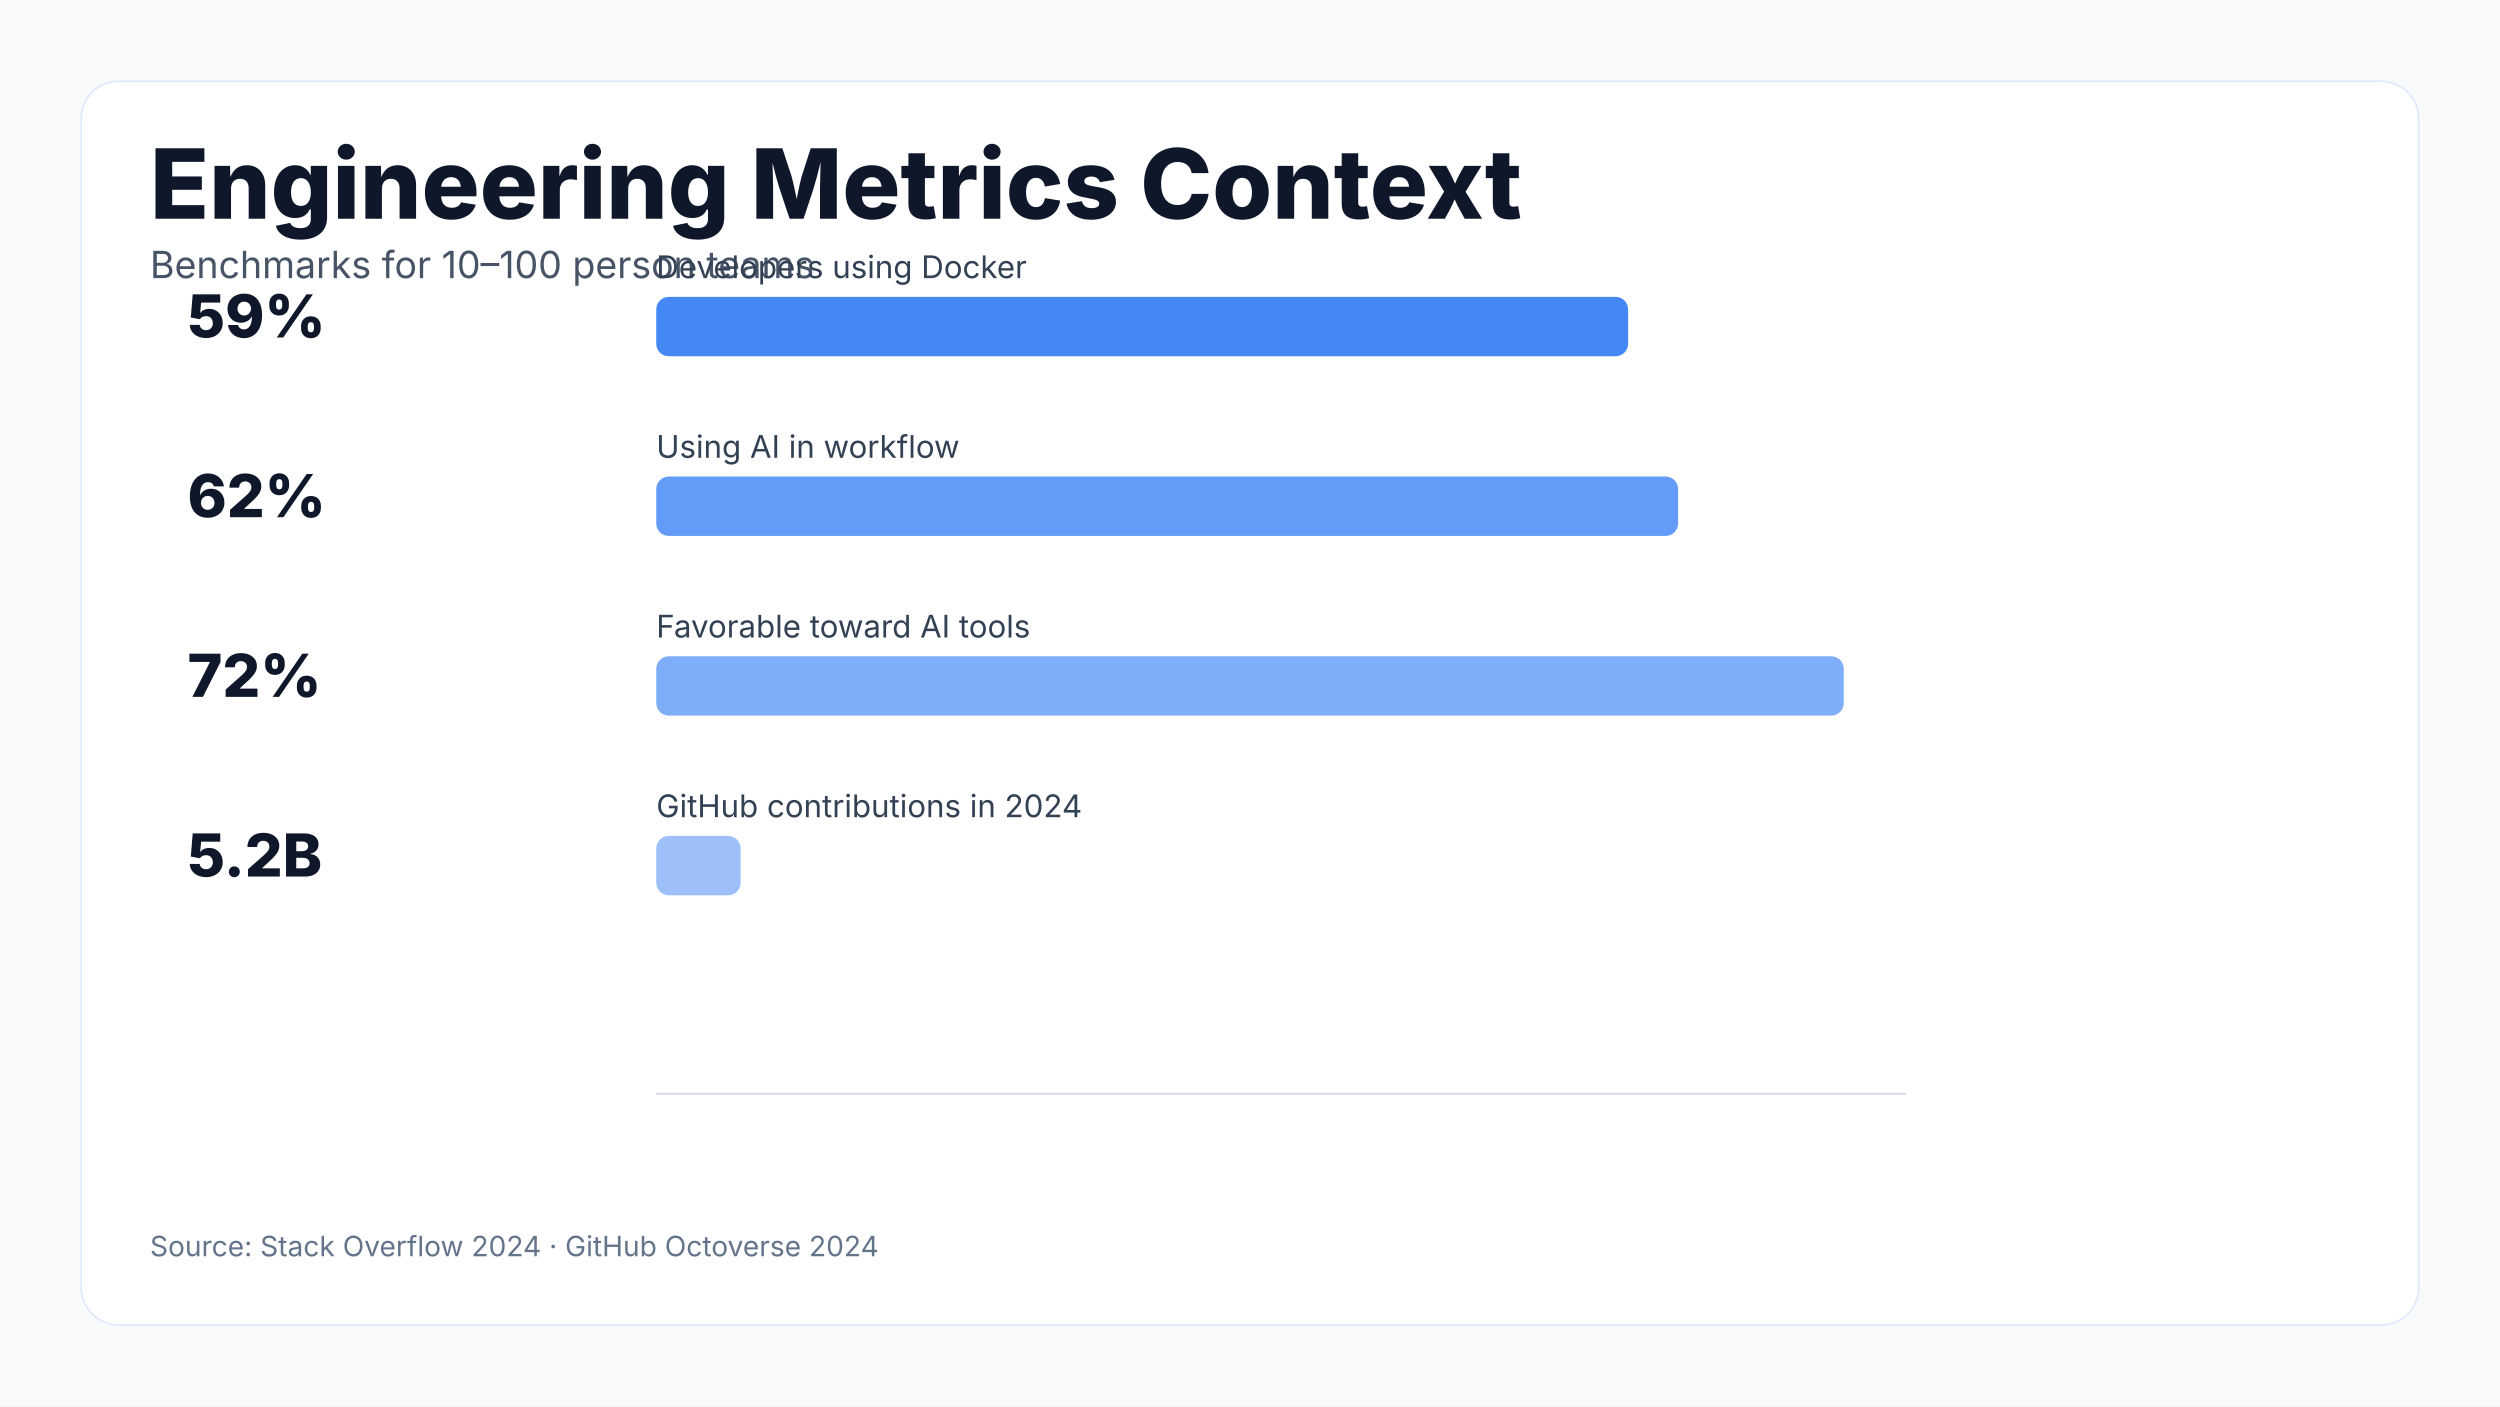
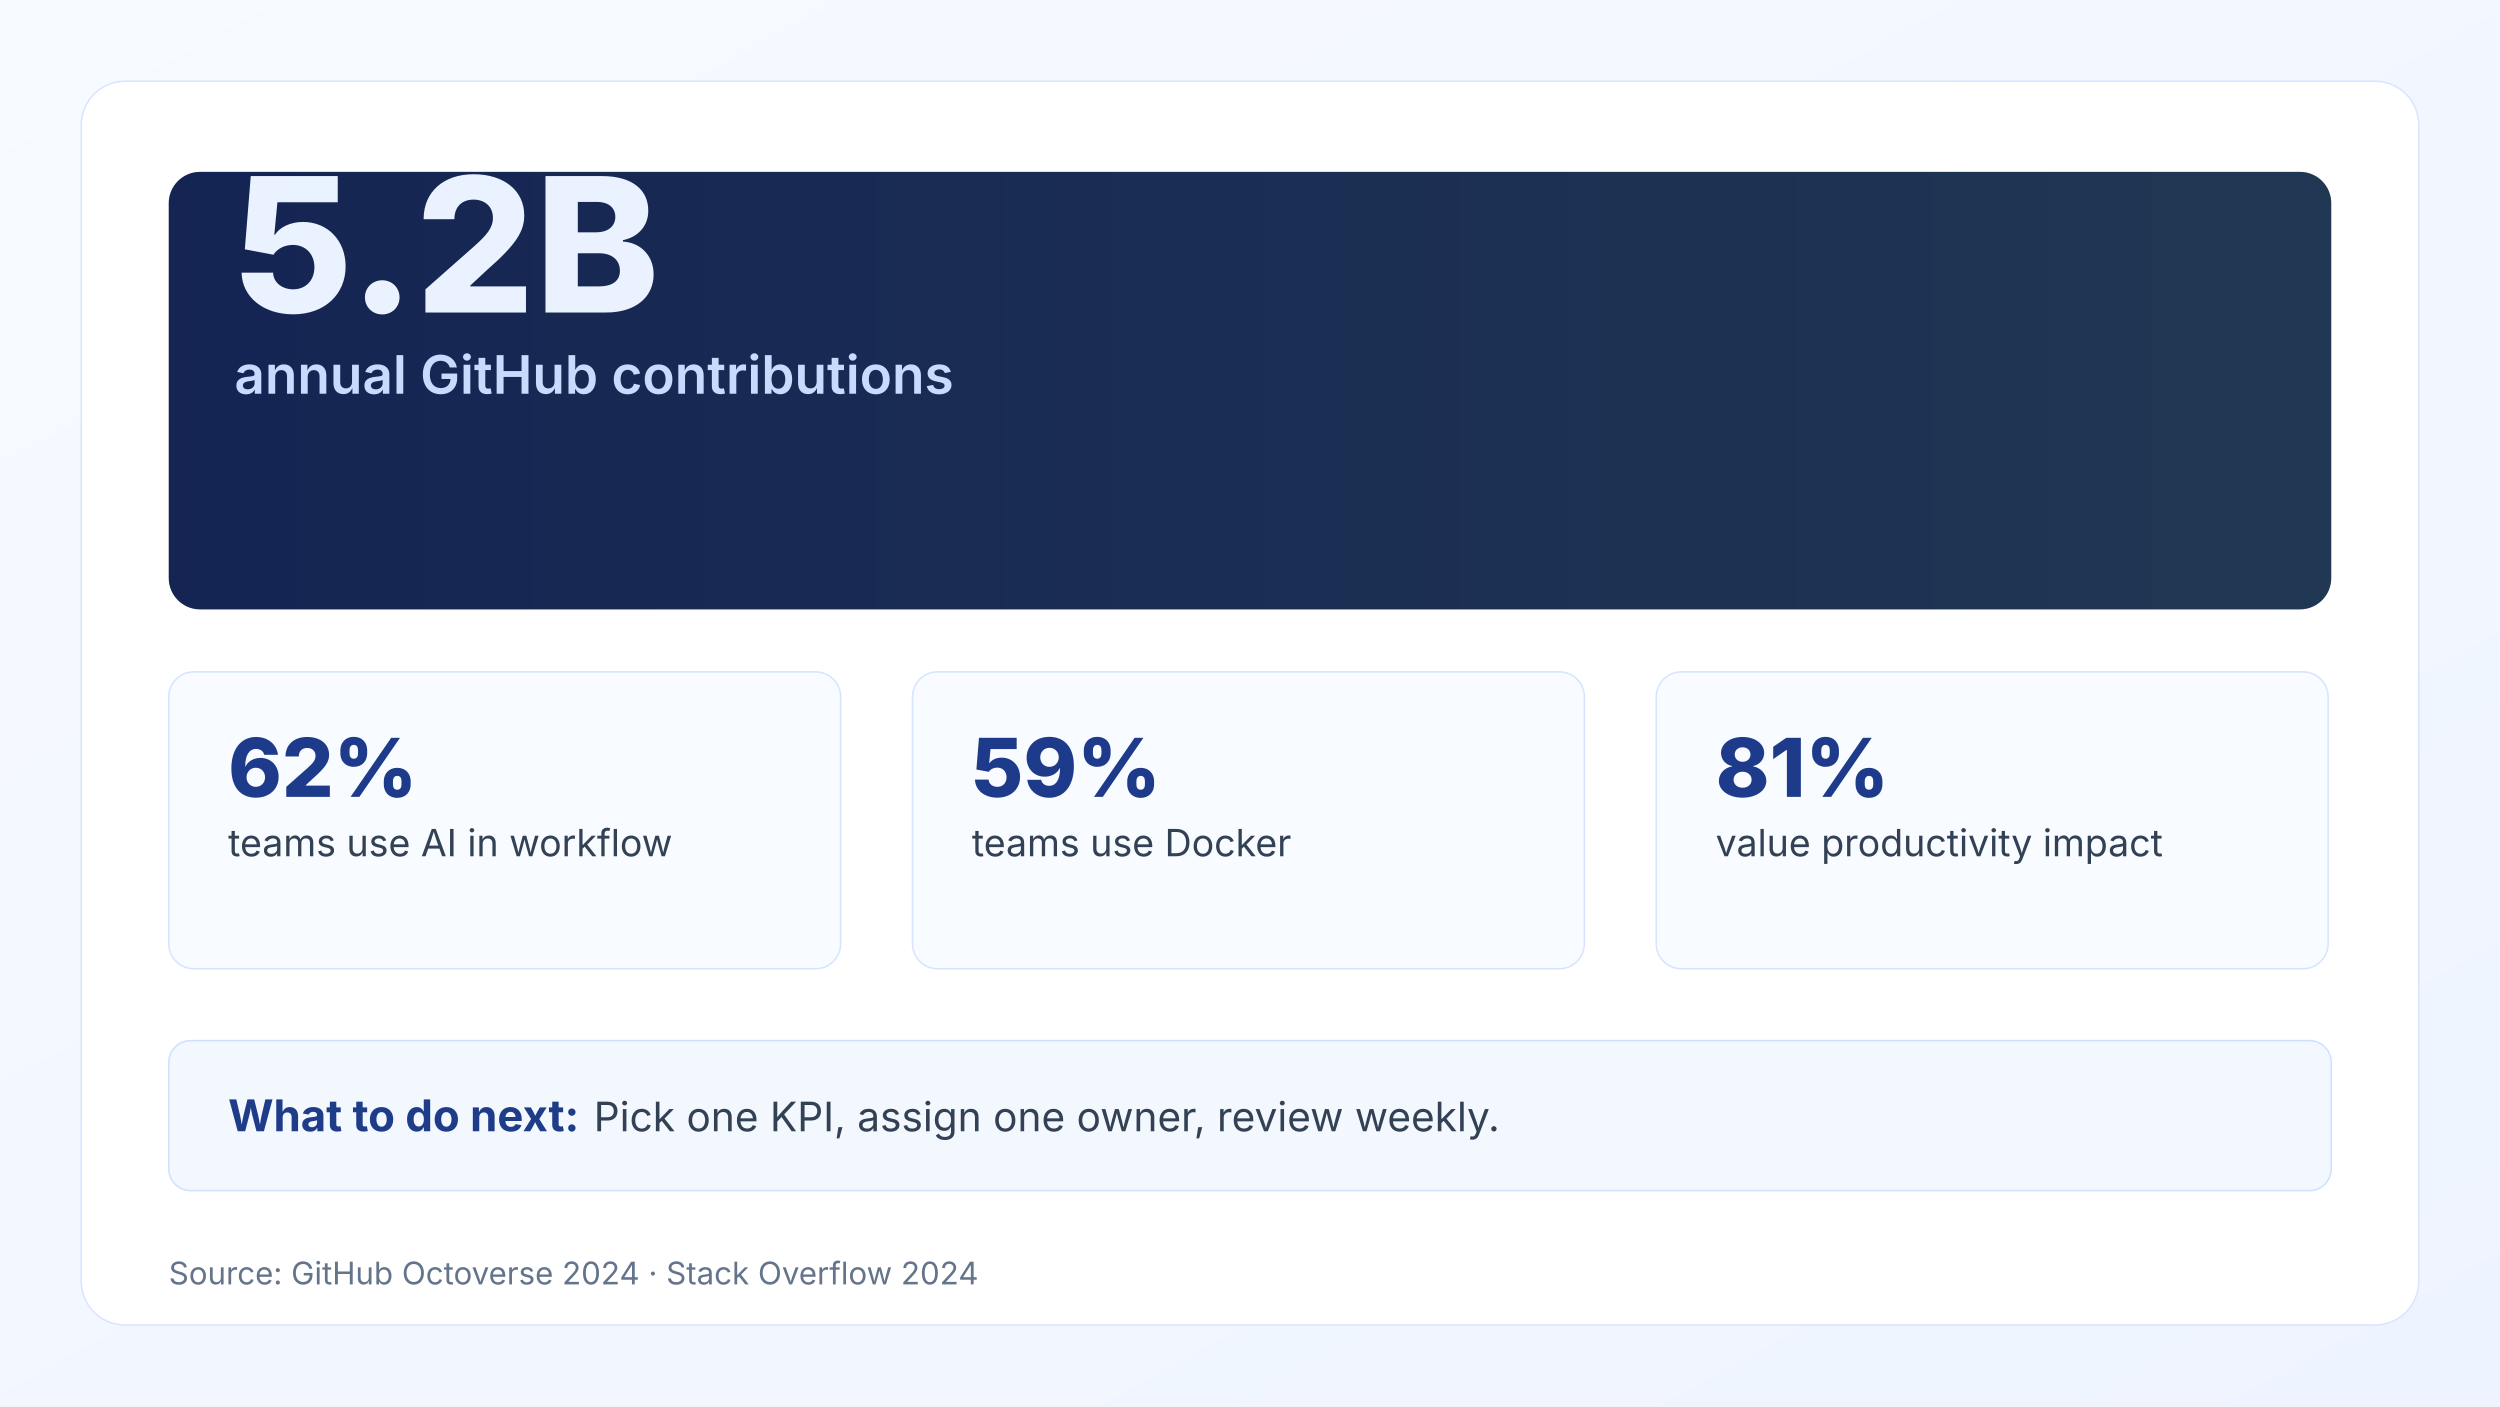
- <svg xmlns="http://www.w3.org/2000/svg" width="1600" height="900" viewBox="0 0 1600 900" role="img" aria-label="Engineering Metrics Context infographic">
-   <rect width="1600" height="900" fill="#f8fafc" />
-   <rect x="52" y="52" width="1496" height="796" rx="24" fill="#ffffff" stroke="#dbe7ff" />
-   <text x="96" y="140" font-size="62" font-family="Inter,Arial,sans-serif" font-weight="800" fill="#0f172a">Engineering Metrics Context</text>
-   <text x="96" y="178" font-size="24" font-family="Inter,Arial,sans-serif" fill="#475467">Benchmarks for 10–100 person teams</text>
-   <rect x="420" y="190" width="622" height="38" rx="8" fill="#3b82f6" opacity="0.95" />
-   <text x="120" y="216" font-size="38" font-family="Inter,Arial,sans-serif" font-weight="800" fill="#0f172a">59%</text>
-   <text x="420" y="178" font-size="20" font-family="Inter,Arial,sans-serif" fill="#334155">Developers using Docker</text>
-   <rect x="420" y="305" width="654" height="38" rx="8" fill="#3b82f6" opacity="0.8" />
-   <text x="120" y="331" font-size="38" font-family="Inter,Arial,sans-serif" font-weight="800" fill="#0f172a">62%</text>
-   <text x="420" y="293" font-size="20" font-family="Inter,Arial,sans-serif" fill="#334155">Using AI in workflow</text>
-   <rect x="420" y="420" width="760" height="38" rx="8" fill="#3b82f6" opacity="0.65" />
-   <text x="120" y="446" font-size="38" font-family="Inter,Arial,sans-serif" font-weight="800" fill="#0f172a">72%</text>
-   <text x="420" y="408" font-size="20" font-family="Inter,Arial,sans-serif" fill="#334155">Favorable toward AI tools</text>
-   <rect x="420" y="535" width="54" height="38" rx="8" fill="#3b82f6" opacity="0.5" />
-   <text x="120" y="561" font-size="38" font-family="Inter,Arial,sans-serif" font-weight="800" fill="#0f172a">5.2B</text>
-   <text x="420" y="523" font-size="20" font-family="Inter,Arial,sans-serif" fill="#334155">GitHub contributions in 2024</text>
-   <line x1="420" y1="700" x2="1220" y2="700" stroke="#cbd5e1" />
-   <text x="96" y="804" font-size="18" font-family="Inter,Arial,sans-serif" fill="#64748b">Source: Stack Overflow 2024 · GitHub Octoverse 2024</text>
+ <svg xmlns="http://www.w3.org/2000/svg" width="1600" height="900" viewBox="0 0 1600 900" role="img" aria-label="Insight metrics visual">
+   <defs>
+     <linearGradient id="bg" x1="0" y1="0" x2="1" y2="1">
+       <stop offset="0%" stop-color="#F7FAFF" />
+       <stop offset="100%" stop-color="#EEF4FF" />
+     </linearGradient>
+     <linearGradient id="acc" x1="0" y1="0" x2="1" y2="0">
+       <stop offset="0%" stop-color="#2F5BFF" />
+       <stop offset="100%" stop-color="#7DD3FC" />
+     </linearGradient>
+   </defs>
+   <rect width="1600" height="900" fill="url(#bg)" />
+   <rect x="52" y="52" width="1496" height="796" rx="28" fill="#FFFFFF" stroke="#D8E5FF" />
+   <rect x="108" y="110" width="1384" height="280" rx="20" fill="#0F1A33" />
+   <rect x="108" y="110" width="1384" height="280" rx="20" fill="url(#acc)" opacity="0.16" />
+   <text x="150" y="200" font-family="Inter,Arial,sans-serif" font-size="120" font-weight="800" fill="#EAF1FF">5.2B</text>
+   <text x="150" y="252" font-family="Inter,Arial,sans-serif" font-size="34" font-weight="600" fill="#C9DAFF">annual GitHub contributions</text>
+   <rect x="108" y="430" width="430" height="190" rx="16" fill="#F8FBFF" stroke="#D7E4FF" />
+   <rect x="584" y="430" width="430" height="190" rx="16" fill="#F8FBFF" stroke="#D7E4FF" />
+   <rect x="1060" y="430" width="430" height="190" rx="16" fill="#F8FBFF" stroke="#D7E4FF" />
+   <text x="146" y="510" font-family="Inter,Arial,sans-serif" font-size="52" font-weight="800" fill="#1E3A8A">62%</text>
+   <text x="146" y="548" font-family="Inter,Arial,sans-serif" font-size="24" fill="#334155">teams use AI in workflow</text>
+   <text x="622" y="510" font-family="Inter,Arial,sans-serif" font-size="52" font-weight="800" fill="#1E3A8A">59%</text>
+   <text x="622" y="548" font-family="Inter,Arial,sans-serif" font-size="24" fill="#334155">teams use Docker</text>
+   <text x="1098" y="510" font-family="Inter,Arial,sans-serif" font-size="52" font-weight="800" fill="#1E3A8A">81%</text>
+   <text x="1098" y="548" font-family="Inter,Arial,sans-serif" font-size="24" fill="#334155">value productivity impact</text>
+   <rect x="108" y="666" width="1384" height="96" rx="14" fill="#F3F8FF" stroke="#CFE0FF" />
+   <text x="146" y="724" font-family="Inter,Arial,sans-serif" font-size="28" font-weight="700" fill="#1F3C88">What to do next:</text>
+   <text x="380" y="724" font-family="Inter,Arial,sans-serif" font-size="26" fill="#334155">Pick one KPI, assign one owner, review weekly.</text>
+   <text x="108" y="822" font-family="Inter,Arial,sans-serif" font-size="20" fill="#64748B">Source: GitHub Octoverse 2024 · Stack Overflow 2024</text>
</svg>
